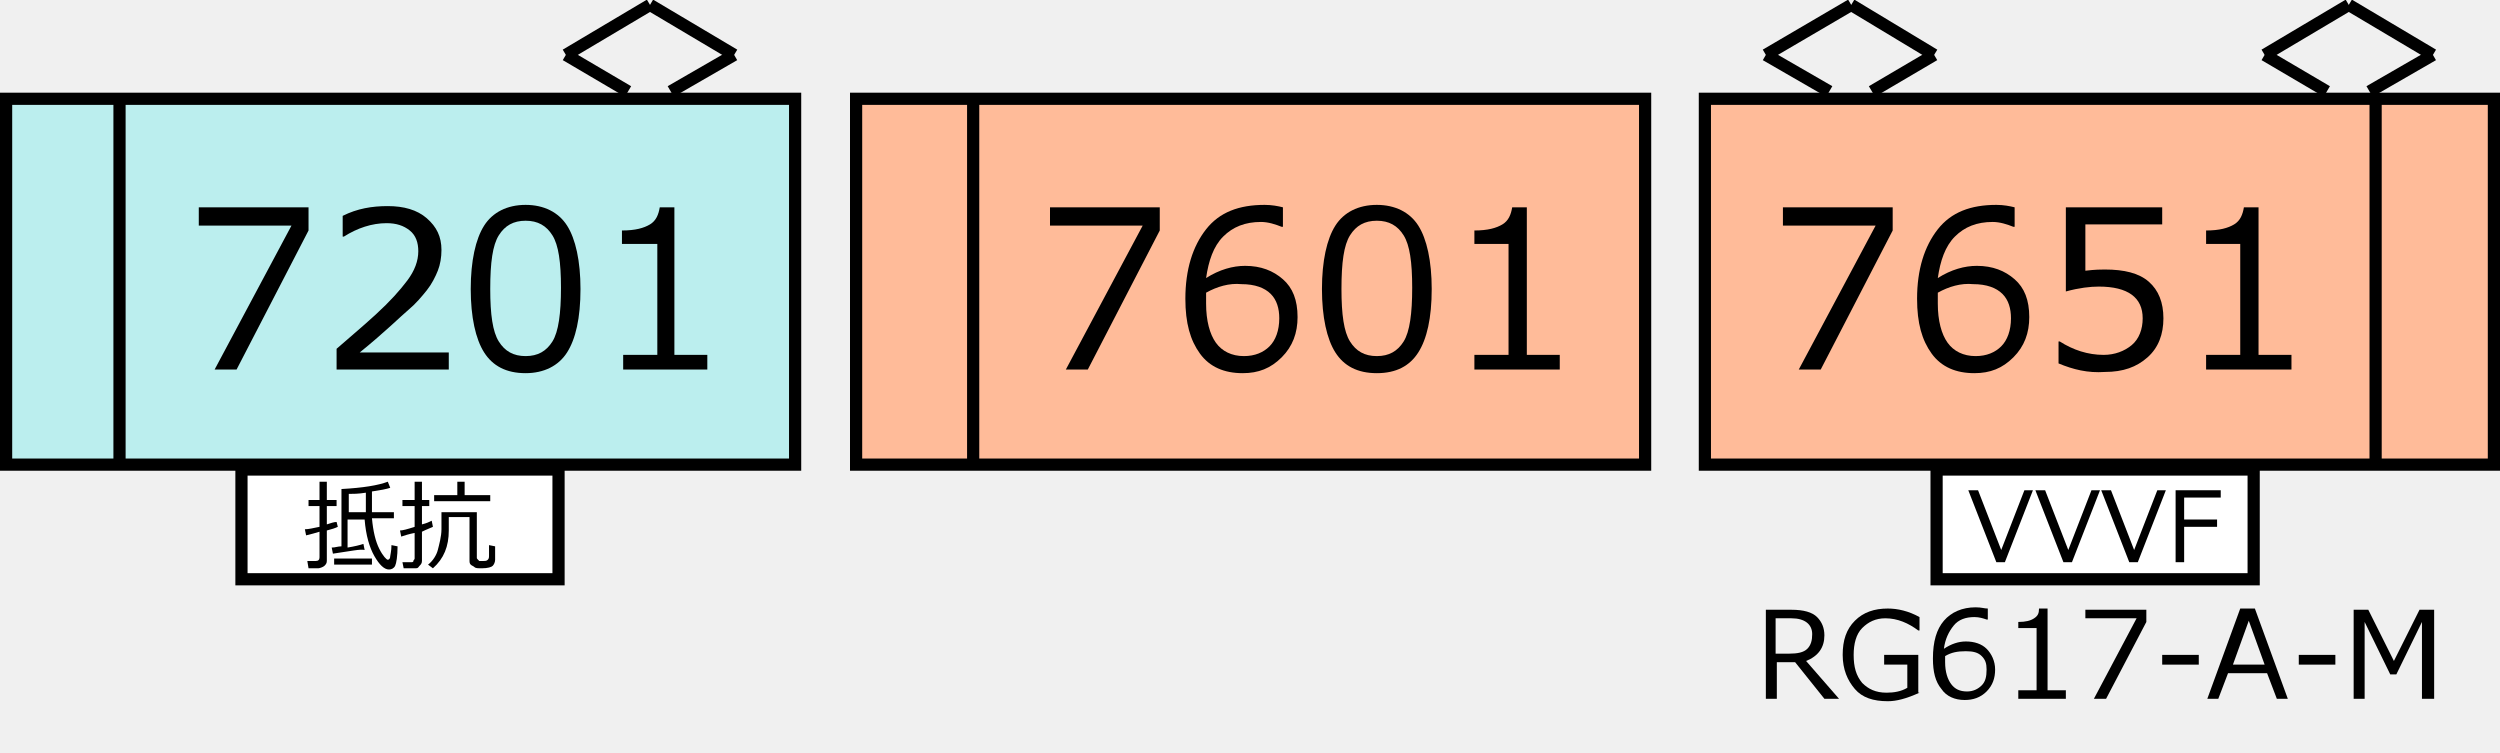
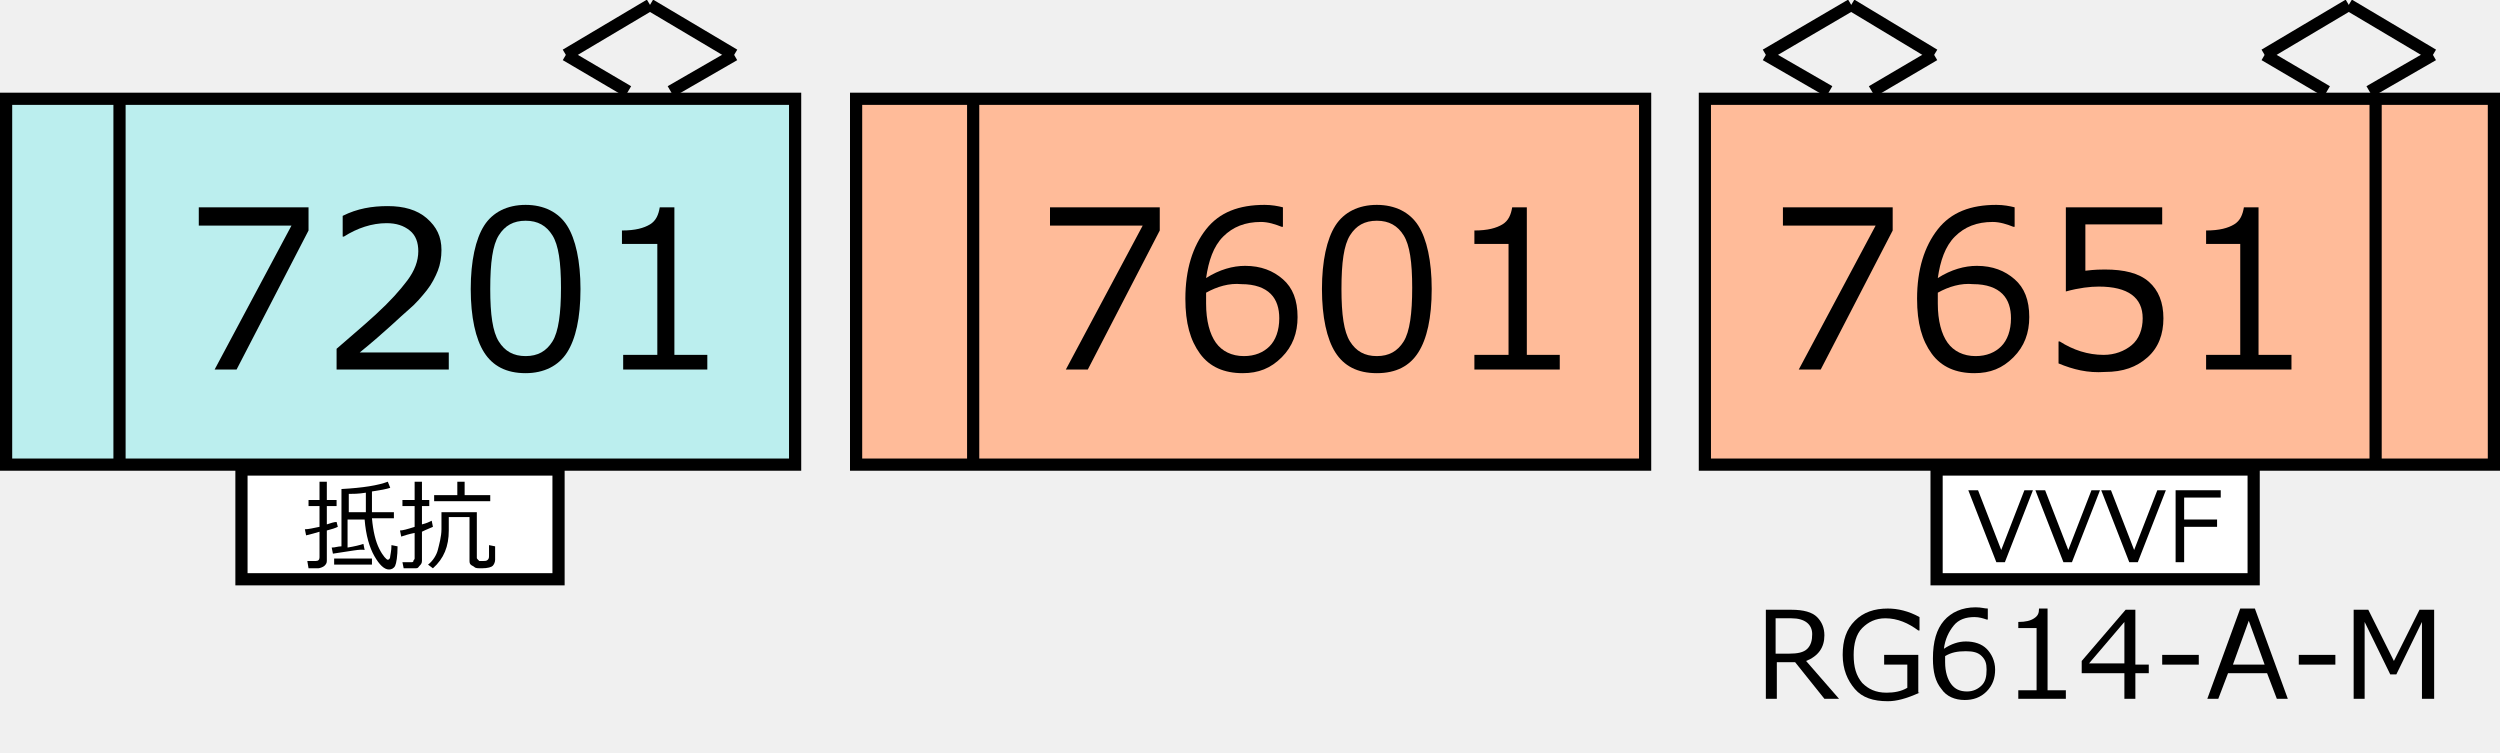
<svg xmlns="http://www.w3.org/2000/svg" version="1.1" id="レイヤー_1" x="0px" y="0px" width="205px" height="61.7px" viewBox="0 0 205 61.7" style="enable-background:new 0 0 205 61.7;" xml:space="preserve">
  <style type="text/css">

	.st0{fill:#FFFFFF;stroke:#000000;stroke-miterlimit:10;}
	.st1{fill:none;stroke:#000000;stroke-miterlimit:10;}
	.st2{fill:none;}
	.st3{fill:#BBEEEE;stroke:#000000;stroke-miterlimit:10;}
	.st4{fill:#FFBB99;stroke:#000000;stroke-miterlimit:10;}

</style>
  <line class="st1" x1="151.8" y1="0.4" x2="144.8" y2="4.5" />
  <line class="st1" x1="151.8" y1="0.4" x2="158.6" y2="4.5" />
  <line class="st1" x1="158.6" y1="4.5" x2="153.5" y2="7.5" />
  <line class="st1" x1="144.8" y1="4.5" x2="150" y2="7.5" />
  <rect x="70.2" y="8.1" class="st4" width="64.7" height="30" />
  <g>
    <rect x="79.8" y="14.5" class="st2" width="55" height="17.2" />
    <path d="M95.1,18.9l-5.9,11.4h-1.8l6.3-11.8h-7.6V17h9V18.9z" />
    <path d="M105.2,17v1.6h-0.1c-0.5-0.2-1.1-0.4-1.7-0.4c-1.3,0-2.3,0.4-3.1,1.2s-1.2,2-1.4,3.4c1.1-0.7,2.2-1,3.2-1   c1.3,0,2.3,0.4,3.1,1.1s1.2,1.7,1.2,3.1c0,1.3-0.4,2.4-1.3,3.3s-1.9,1.3-3.2,1.3c-1.5,0-2.7-0.5-3.5-1.6s-1.2-2.5-1.2-4.5   c0-2.4,0.6-4.3,1.7-5.7s2.7-2,4.8-2C104.3,16.8,104.8,16.9,105.2,17z M98.9,24c0,0.5,0,0.8,0,0.9c0,1.4,0.3,2.5,0.8,3.2   s1.3,1.1,2.3,1.1c0.9,0,1.6-0.3,2.1-0.8s0.8-1.3,0.8-2.3c0-0.8-0.2-1.5-0.7-2s-1.3-0.8-2.4-0.8C100.8,23.2,99.8,23.5,98.9,24z" />
    <path d="M112.9,30.6c-1.6,0-2.7-0.6-3.4-1.7s-1.1-2.9-1.1-5.2s0.4-4.1,1.1-5.2s1.9-1.7,3.4-1.7c1.5,0,2.7,0.6,3.4,1.7   s1.1,2.9,1.1,5.2c0,2.4-0.4,4.1-1.1,5.2S114.5,30.6,112.9,30.6z M112.9,18.1c-1,0-1.7,0.4-2.2,1.2s-0.7,2.2-0.7,4.4   c0,2.1,0.2,3.5,0.7,4.3s1.2,1.2,2.2,1.2s1.7-0.4,2.2-1.2s0.7-2.3,0.7-4.4c0-2.1-0.2-3.5-0.7-4.3S113.9,18.1,112.9,18.1z" />
    <path d="M127.9,30.3h-7v-1.2h2.8V20h-2.8v-1.1c1.1,0,1.8-0.2,2.3-0.5s0.7-0.8,0.8-1.4h1.2v12.1h2.7V30.3z" />
  </g>
  <line class="st1" x1="192.6" y1="0.4" x2="185.7" y2="4.5" />
  <line class="st1" x1="192.6" y1="0.4" x2="199.5" y2="4.5" />
  <line class="st1" x1="199.5" y1="4.5" x2="194.3" y2="7.5" />
  <line class="st1" x1="185.7" y1="4.5" x2="190.8" y2="7.5" />
  <rect x="139.8" y="8.1" class="st4" width="64.7" height="30" />
  <g>
    <rect x="139.8" y="14.5" class="st2" width="55" height="17.2" />
    <path d="M155.2,18.9l-5.9,11.4h-1.8l6.3-11.8h-7.6V17h9V18.9z" />
    <path d="M165.2,17v1.6h-0.1c-0.5-0.2-1.1-0.4-1.7-0.4c-1.3,0-2.3,0.4-3.1,1.2s-1.2,2-1.4,3.4c1.1-0.7,2.2-1,3.2-1   c1.3,0,2.3,0.4,3.1,1.1s1.2,1.7,1.2,3.1c0,1.3-0.4,2.4-1.3,3.3s-1.9,1.3-3.2,1.3c-1.5,0-2.7-0.5-3.5-1.6s-1.2-2.5-1.2-4.5   c0-2.4,0.6-4.3,1.7-5.7s2.7-2,4.8-2C164.3,16.8,164.8,16.9,165.2,17z M158.9,24c0,0.5,0,0.8,0,0.9c0,1.4,0.3,2.5,0.8,3.2   s1.3,1.1,2.3,1.1c0.9,0,1.6-0.3,2.1-0.8s0.8-1.3,0.8-2.3c0-0.8-0.2-1.5-0.7-2s-1.3-0.8-2.4-0.8C160.8,23.2,159.8,23.5,158.9,24z" />
    <path d="M168.8,29.8V28h0.1c1.1,0.7,2.3,1.1,3.6,1.1c0.9,0,1.7-0.3,2.3-0.8s0.9-1.3,0.9-2.2c0-1.7-1.2-2.6-3.6-2.6   c-0.7,0-1.6,0.1-2.7,0.4V17h7.9v1.4H171v3.8c0.8-0.1,1.3-0.1,1.6-0.1c1.6,0,2.8,0.3,3.6,1s1.2,1.7,1.2,3c0,1.3-0.4,2.4-1.3,3.2   s-2,1.2-3.5,1.2C171.2,30.6,170,30.3,168.8,29.8z" />
    <path d="M187.9,30.3h-7v-1.2h2.8V20h-2.8v-1.1c1.1,0,1.8-0.2,2.3-0.5s0.7-0.8,0.8-1.4h1.2v12.1h2.7V30.3z" />
  </g>
  <rect x="0.5" y="8.1" class="st3" width="64.7" height="30" />
  <g>
    <rect x="9.8" y="14.5" class="st2" width="55.3" height="17.2" />
    <path d="M25.3,18.9l-5.9,11.4h-1.8l6.3-11.8h-7.6V17h9V18.9z" />
    <path d="M36.5,30.3h-8.9v-1.7c0.9-0.8,2-1.7,3.2-2.8s2-2,2.6-2.8s0.9-1.6,0.9-2.4c0-0.7-0.2-1.3-0.7-1.7s-1.1-0.6-1.9-0.6   c-1.2,0-2.4,0.4-3.5,1.1h-0.1v-1.7c1.2-0.6,2.4-0.8,3.7-0.8c1.3,0,2.4,0.3,3.2,1s1.2,1.5,1.2,2.6c0,0.6-0.1,1.2-0.3,1.7   s-0.5,1.1-0.9,1.6s-0.9,1.1-1.5,1.6s-1.9,1.8-4,3.5h7.3V30.3z" />
    <path d="M43.1,30.6c-1.6,0-2.7-0.6-3.4-1.7s-1.1-2.9-1.1-5.2s0.4-4.1,1.1-5.2s1.9-1.7,3.4-1.7c1.5,0,2.7,0.6,3.4,1.7   s1.1,2.9,1.1,5.2c0,2.4-0.4,4.1-1.1,5.2S44.6,30.6,43.1,30.6z M43.1,18.1c-1,0-1.7,0.4-2.2,1.2s-0.7,2.2-0.7,4.4   c0,2.1,0.2,3.5,0.7,4.3s1.2,1.2,2.2,1.2s1.7-0.4,2.2-1.2s0.7-2.3,0.7-4.4c0-2.1-0.2-3.5-0.7-4.3S44.1,18.1,43.1,18.1z" />
    <path d="M58.1,30.3h-7v-1.2h2.8V20H51v-1.1c1.1,0,1.8-0.2,2.3-0.5s0.7-0.8,0.8-1.4h1.2v12.1h2.7V30.3z" />
  </g>
  <line class="st1" x1="194.8" y1="8" x2="194.8" y2="38" />
  <line class="st1" x1="9.8" y1="8" x2="9.8" y2="38" />
  <rect x="158.8" y="38.5" class="st0" width="26" height="9" />
  <g>
    <rect x="158.8" y="39.1" class="st2" width="26.1" height="7.1" />
    <path d="M166.7,40.2l-2.3,5.9h-0.7l-2.3-5.9h0.8l1.9,4.9l1.9-4.9H166.7z" />
    <path d="M172.2,40.2l-2.3,5.9h-0.7l-2.3-5.9h0.8l1.9,4.9l1.9-4.9H172.2z" />
    <path d="M177.6,40.2l-2.3,5.9h-0.7l-2.3-5.9h0.8l1.9,4.9l1.9-4.9H177.6z" />
    <path d="M182.1,40.8h-3v1.8h2.7v0.6h-2.7v2.9h-0.7v-5.9h3.7V40.8z" />
  </g>
  <line class="st1" x1="79.8" y1="8" x2="79.8" y2="38" />
  <rect x="19.8" y="38.5" class="st0" width="26" height="9" />
  <g>
    <rect x="19.8" y="39.1" class="st2" width="26.1" height="7.1" />
    <path d="M26.1,46.6h-0.8L25.2,46h0.7c0.2,0,0.3-0.1,0.3-0.3v-2.1c-0.3,0.1-0.7,0.2-1.1,0.3L25,43.4c0.3,0,0.7-0.1,1.2-0.2v-1.7   h-0.9V41h0.9v-1.5h0.6V41h0.8v0.5h-0.8v1.5c0.3-0.1,0.6-0.2,0.8-0.2l0.1,0.4c-0.2,0.1-0.5,0.2-0.9,0.3V46c0,0.2-0.1,0.3-0.2,0.4   S26.2,46.6,26.1,46.6z M27.3,45.4l-0.1-0.5c0.3,0,0.5-0.1,0.8-0.1v-4.7c1.8-0.1,3-0.3,3.8-0.6L32,40c-0.3,0.1-0.8,0.2-1.5,0.3   l0,1.1c0,0.2,0,0.4,0,0.6h1.8v0.5h-1.8c0.1,1.1,0.3,1.9,0.6,2.5s0.6,0.9,0.7,0.9c0.1,0,0.2-0.1,0.2-0.3c0-0.1,0.1-0.4,0.1-0.9   l0.5,0.1c0,0.8-0.1,1.4-0.2,1.6s-0.3,0.3-0.5,0.3c-0.4,0-0.8-0.4-1.2-1.1s-0.7-1.7-0.8-3h-1.4v2.3c0.6-0.1,1-0.2,1.3-0.3l0.1,0.5   C29.6,45,28.7,45.2,27.3,45.4z M27.4,46.3v-0.5h3.1v0.5H27.4z M28.6,40.5V42H30c0-0.5,0-1,0-1.6C29.4,40.5,28.9,40.5,28.6,40.5z" />
    <path d="M34.1,46.6h-1l-0.1-0.5h0.7c0.1,0,0.2,0,0.2-0.1s0.1-0.1,0.1-0.2v-2.1c-0.5,0.1-0.8,0.2-1.1,0.3l-0.1-0.5   c0.2,0,0.6-0.1,1.2-0.3v-1.7h-1V41h1v-1.5h0.6V41h0.6v0.5h-0.6V43c0.4-0.1,0.6-0.2,0.8-0.3l0.1,0.5c-0.2,0.1-0.5,0.2-0.9,0.4V46   c0,0.2-0.1,0.3-0.2,0.4S34.3,46.6,34.1,46.6z M38.5,42.4h-1.7v1.1c0,1.3-0.4,2.3-1.3,3.1l-0.4-0.3c0.4-0.3,0.7-0.8,0.8-1.2   s0.3-1.1,0.3-1.7V42h2.9v3.7c0,0.1,0,0.1,0.1,0.2s0.1,0.1,0.1,0.1s0.1,0,0.3,0c0.2,0,0.3,0,0.4-0.1s0.1-0.2,0.1-0.4s0-0.4,0-0.6   l0-0.2l0.5,0.1v1.1c0,0.2-0.1,0.4-0.2,0.5s-0.4,0.2-0.9,0.2c-0.3,0-0.5,0-0.6-0.1s-0.2-0.1-0.3-0.2s-0.1-0.2-0.1-0.4V42.4z    M35.6,41.1v-0.5h1.9v-1.1h0.6v1.1h2.1v0.5H35.6z" />
  </g>
  <line class="st1" x1="53.3" y1="0.4" x2="46.4" y2="4.5" />
  <line class="st1" x1="53.3" y1="0.4" x2="60.2" y2="4.5" />
  <line class="st1" x1="60.2" y1="4.5" x2="55" y2="7.5" />
  <line class="st1" x1="46.4" y1="4.5" x2="51.5" y2="7.5" />
  <g>
    <rect x="139.8" y="48.5" class="st2" width="64.6" height="9.6" />
    <path d="M150.8,57.3h-1.2l-2.4-3h-1.5v3h-0.9V50h2.1c1,0,1.7,0.2,2.1,0.6c0.4,0.4,0.6,0.9,0.6,1.5c0,1-0.5,1.7-1.5,2.1L150.8,57.3z    M145.6,50.7v2.9h1.1c0.7,0,1.2-0.1,1.5-0.4s0.4-0.7,0.4-1.2c0-0.8-0.6-1.3-1.7-1.3H145.6z" />
    <path d="M157.4,56.8c-1.1,0.5-1.9,0.7-2.6,0.7c-1.2,0-2.1-0.3-2.7-1c-0.6-0.7-1-1.6-1-2.8c0-1.2,0.3-2.1,1-2.8s1.6-1,2.7-1   c0.8,0,1.7,0.2,2.6,0.7v1.1h-0.1c-0.8-0.6-1.7-1-2.7-1c-0.8,0-1.4,0.3-1.9,0.8c-0.5,0.5-0.7,1.3-0.7,2.2c0,1,0.2,1.7,0.7,2.3   c0.5,0.5,1.1,0.8,2,0.8c0.6,0,1.2-0.1,1.7-0.4v-1.9h-1.9v-0.8h2.8V56.8z" />
    <path d="M163,49.9v0.9h-0.1c-0.3-0.1-0.6-0.2-1-0.2c-0.7,0-1.3,0.2-1.7,0.7s-0.7,1.1-0.8,1.9c0.6-0.4,1.2-0.6,1.8-0.6   c0.7,0,1.3,0.2,1.7,0.6c0.4,0.4,0.7,1,0.7,1.7c0,0.7-0.2,1.3-0.7,1.8s-1.1,0.7-1.8,0.7c-0.8,0-1.5-0.3-1.9-0.9   c-0.5-0.6-0.7-1.4-0.7-2.5c0-1.4,0.3-2.4,0.9-3.1c0.6-0.7,1.5-1.1,2.6-1.1C162.5,49.8,162.7,49.9,163,49.9z M159.5,53.8   c0,0.3,0,0.4,0,0.5c0,0.8,0.2,1.4,0.5,1.8s0.7,0.6,1.3,0.6c0.5,0,0.9-0.2,1.2-0.5s0.4-0.7,0.4-1.3c0-0.5-0.1-0.8-0.4-1.1   s-0.7-0.4-1.3-0.4C160.5,53.4,160,53.5,159.5,53.8z" />
    <path d="M169.4,57.3h-3.9v-0.7h1.5v-5.1h-1.5V51c0.6,0,1-0.1,1.3-0.3s0.4-0.4,0.4-0.8h0.7v6.7h1.5V57.3z" />
-     <path d="M176,51l-3.3,6.3h-1l3.5-6.6H171V50h5V51z" />
+     <path d="M176.2,55.2h-1.1v2.1h-0.9v-2.1h-3.5v-1l3.6-4.2h0.8v4.5h1.1V55.2z M174.2,54.5V51l-2.9,3.4H174.2z" />
    <path d="M180.3,54.5h-3v-0.8h3V54.5z" />
    <path d="M186.7,57.3l-0.8-2.1h-3.2l-0.8,2.1h-0.9l2.7-7.4h1.2l2.7,7.4H186.7z M185.7,54.5l-1.3-3.6l-1.3,3.6H185.7z" />
    <path d="M191.5,54.5h-3v-0.8h3V54.5z" />
    <path d="M199.5,57.3h-0.9V51l-2.1,4.3H196l-2.1-4.3v6.3H193V50h1.2l2.1,4.2l2.1-4.2h1.2V57.3z" />
  </g>
  <g>
</g>
  <g>
</g>
  <g>
</g>
  <g>
</g>
  <g>
</g>
  <g>
</g>
  <g>
</g>
  <g>
</g>
  <g>
</g>
  <g>
</g>
  <g>
</g>
  <g>
</g>
  <g>
</g>
  <g>
</g>
  <g>
</g>
  <g>
</g>
  <g>
</g>
  <g>
</g>
</svg>
